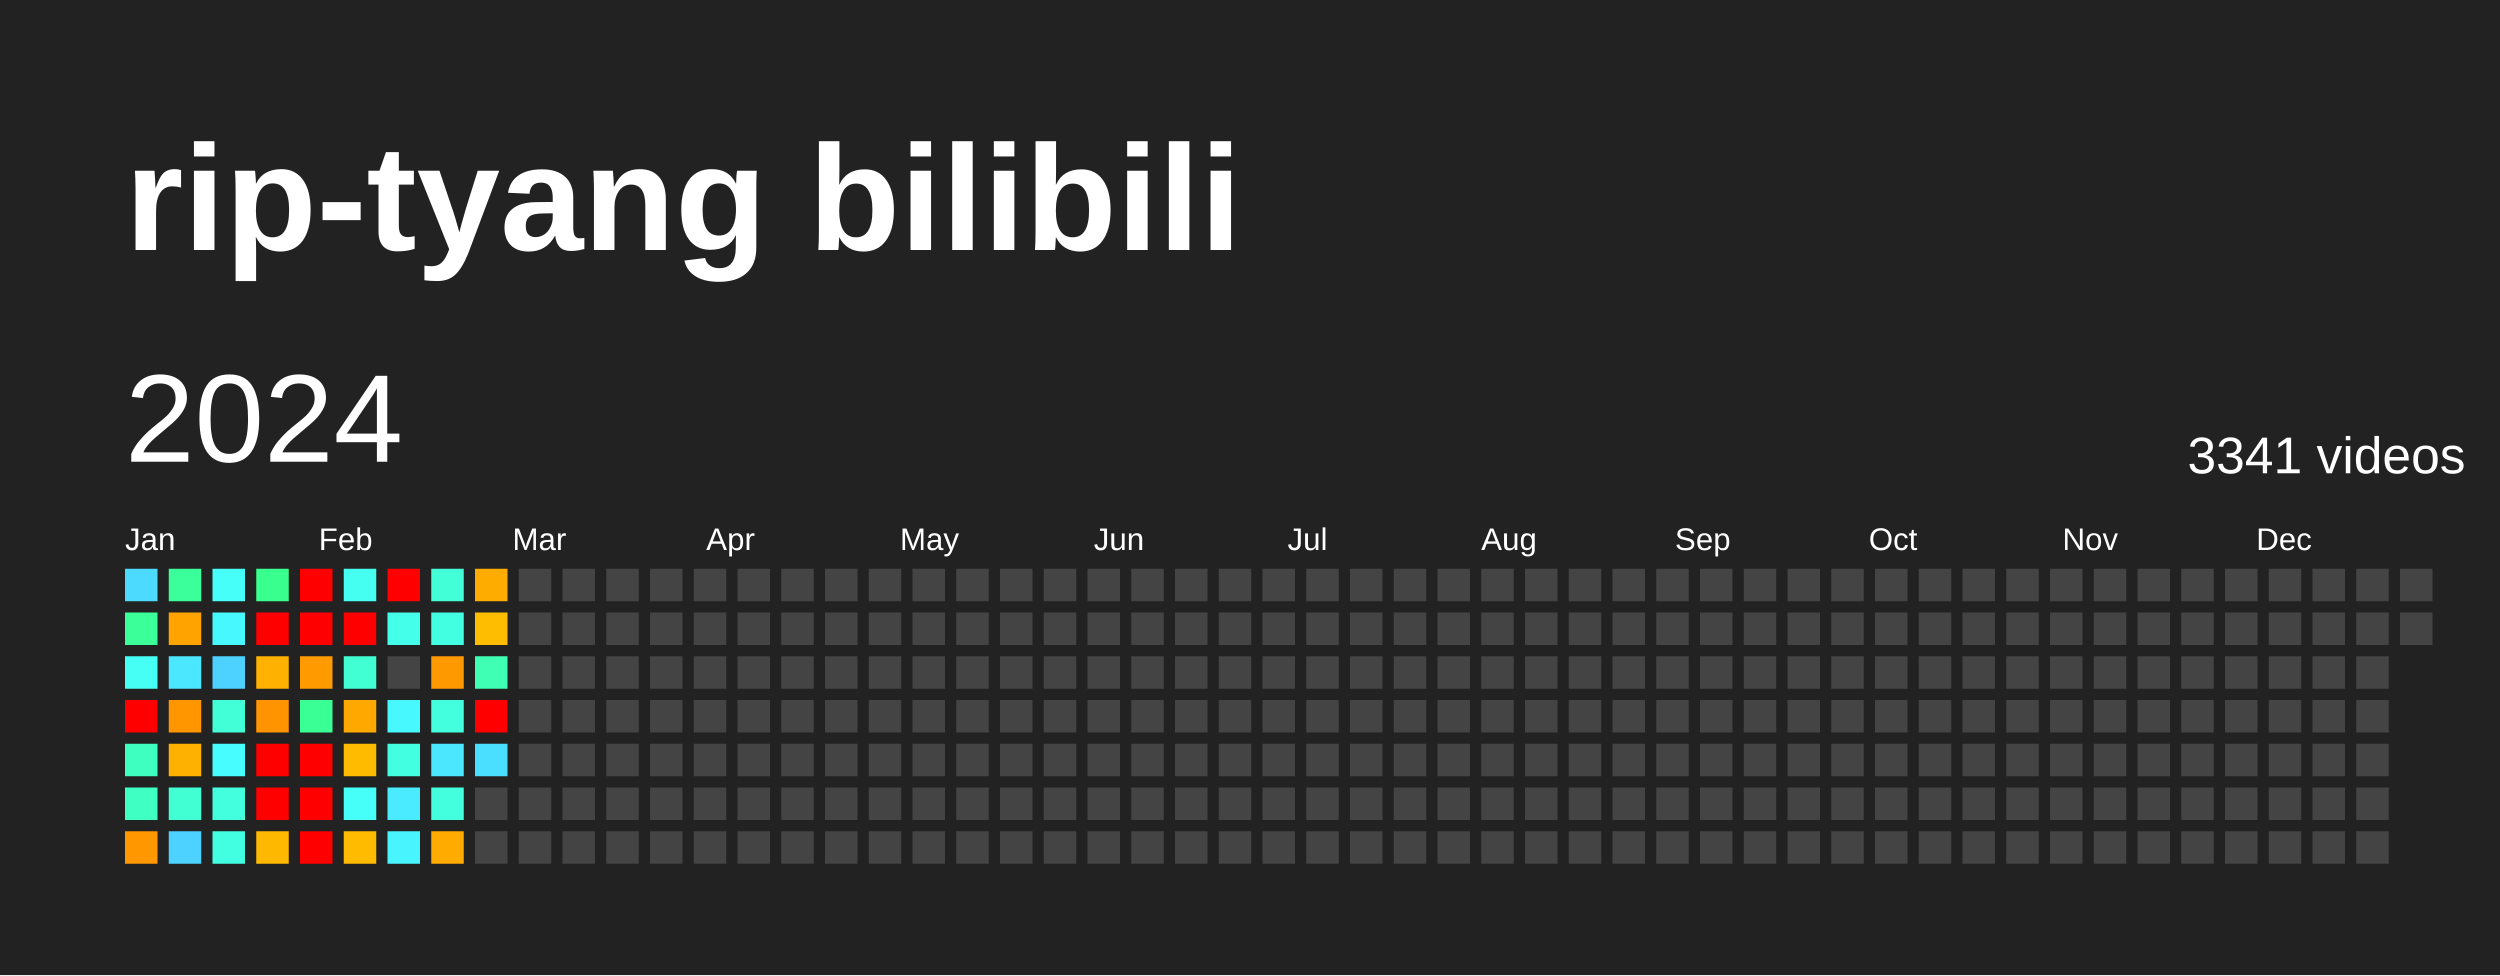
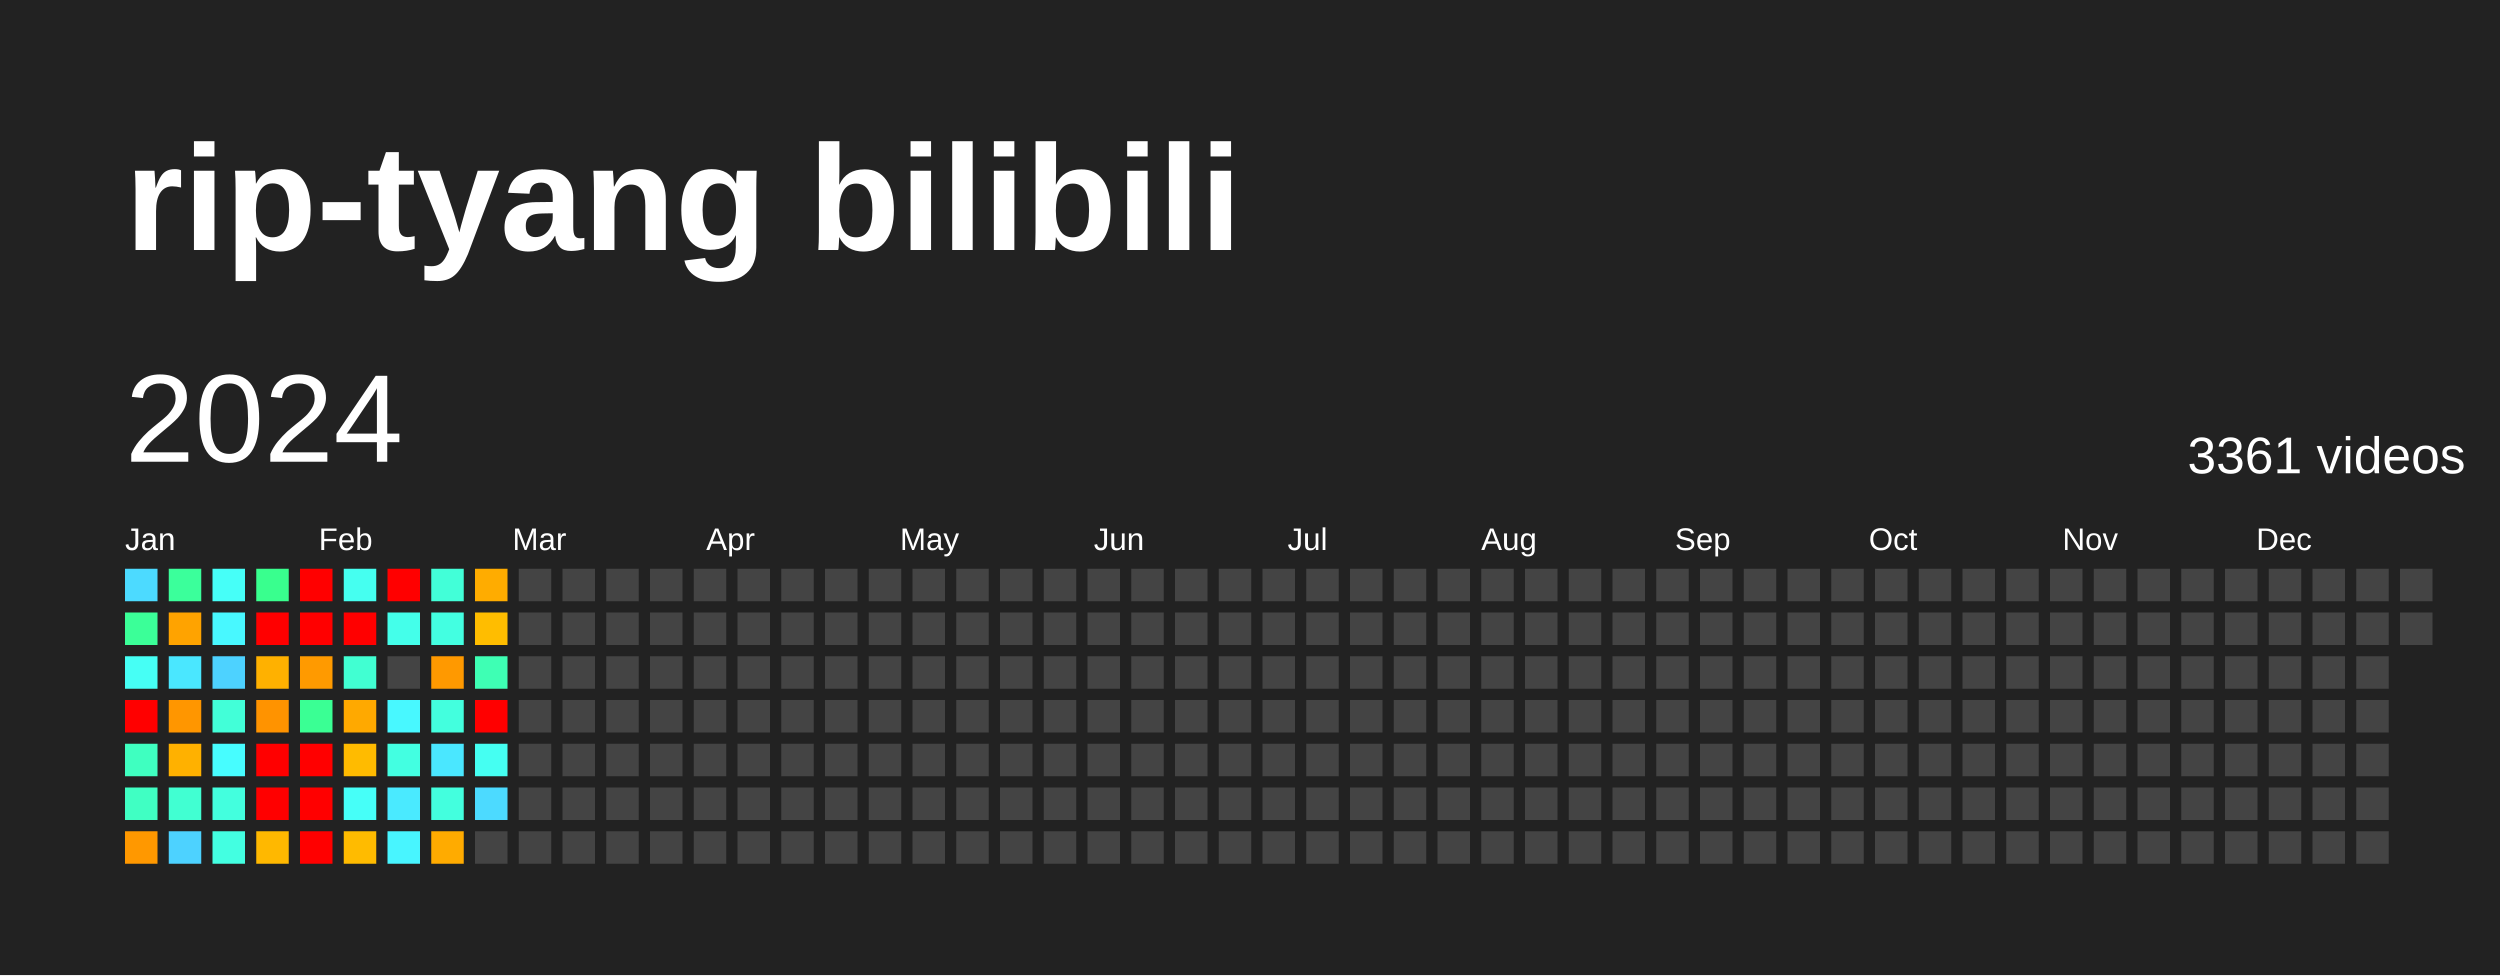
<svg xmlns="http://www.w3.org/2000/svg" baseProfile="full" height="78mm" version="1.1" viewBox="0,0,200,78" width="200mm">
  <defs />
  <rect fill="#222222" height="78" width="200" x="0" y="0" />
  <text fill="#FFFFFF" style="font-size:12px; font-family:Arial; font-weight:bold;" x="10" y="20">rip-tyang bilibili</text>
  <text dominant-baseline="hanging" fill="#FFFFFF" style="font-size:10.0px; font-family:Arial;" x="10" y="30">2024</text>
-   <text dominant-baseline="hanging" fill="#FFFFFF" style="font-size:4.125px; font-family:Arial;" x="175" y="35">3341 videos</text>
+   <text dominant-baseline="hanging" fill="#FFFFFF" style="font-size:4.125px; font-family:Arial;" x="175" y="35">3361 videos</text>
  <text fill="#FFFFFF" style="font-size:2.5px; font-family:Arial" x="10.0" y="44">Jan</text>
  <text fill="#FFFFFF" style="font-size:2.5px; font-family:Arial" x="25.5" y="44">Feb</text>
  <text fill="#FFFFFF" style="font-size:2.5px; font-family:Arial" x="41.0" y="44">Mar</text>
  <text fill="#FFFFFF" style="font-size:2.5px; font-family:Arial" x="56.5" y="44">Apr</text>
  <text fill="#FFFFFF" style="font-size:2.5px; font-family:Arial" x="72.0" y="44">May</text>
  <text fill="#FFFFFF" style="font-size:2.5px; font-family:Arial" x="87.5" y="44">Jun</text>
  <text fill="#FFFFFF" style="font-size:2.5px; font-family:Arial" x="103.0" y="44">Jul</text>
  <text fill="#FFFFFF" style="font-size:2.5px; font-family:Arial" x="118.5" y="44">Aug</text>
  <text fill="#FFFFFF" style="font-size:2.5px; font-family:Arial" x="134.0" y="44">Sep</text>
  <text fill="#FFFFFF" style="font-size:2.5px; font-family:Arial" x="149.5" y="44">Oct</text>
  <text fill="#FFFFFF" style="font-size:2.5px; font-family:Arial" x="165.0" y="44">Nov</text>
  <text fill="#FFFFFF" style="font-size:2.5px; font-family:Arial" x="180.5" y="44">Dec</text>
  <rect fill="#4cdaff" height="2.6" width="2.6" x="10.0" y="45.5" />
  <rect fill="#3bff98" height="2.6" width="2.6" x="10.0" y="49.0" />
  <rect fill="#46fff5" height="2.6" width="2.6" x="10.0" y="52.5" />
  <rect fill="red" height="2.6" width="2.6" x="10.0" y="56.0" />
  <rect fill="#3fffc0" height="2.6" width="2.6" x="10.0" y="59.5" />
  <rect fill="#40ffc3" height="2.6" width="2.6" x="10.0" y="63.0" />
  <rect fill="#ff9800" height="2.6" width="2.6" x="10.0" y="66.5" />
  <rect fill="#3bff9b" height="2.6" width="2.6" x="13.5" y="45.5" />
  <rect fill="#ffa300" height="2.6" width="2.6" x="13.5" y="49.0" />
  <rect fill="#4ae7ff" height="2.6" width="2.6" x="13.5" y="52.5" />
  <rect fill="#ff9600" height="2.6" width="2.6" x="13.5" y="56.0" />
  <rect fill="#ffb100" height="2.6" width="2.6" x="13.5" y="59.5" />
  <rect fill="#41ffd2" height="2.6" width="2.6" x="13.5" y="63.0" />
  <rect fill="#4dd2ff" height="2.6" width="2.6" x="13.5" y="66.5" />
  <rect fill="#46fff8" height="2.6" width="2.6" x="17.0" y="45.5" />
  <rect fill="#48f8ff" height="2.6" width="2.6" x="17.0" y="49.0" />
  <rect fill="#4dd2ff" height="2.6" width="2.6" x="17.0" y="52.5" />
  <rect fill="#42ffd8" height="2.6" width="2.6" x="17.0" y="56.0" />
  <rect fill="#47fdff" height="2.6" width="2.6" x="17.0" y="59.5" />
  <rect fill="#43ffde" height="2.6" width="2.6" x="17.0" y="63.0" />
  <rect fill="#43ffe1" height="2.6" width="2.6" x="17.0" y="66.5" />
  <rect fill="#39ff8e" height="2.6" width="2.6" x="20.5" y="45.5" />
  <rect fill="red" height="2.6" width="2.6" x="20.5" y="49.0" />
  <rect fill="#ffb100" height="2.6" width="2.6" x="20.5" y="52.5" />
  <rect fill="#ff9300" height="2.6" width="2.6" x="20.5" y="56.0" />
  <rect fill="red" height="2.6" width="2.6" x="20.5" y="59.5" />
  <rect fill="red" height="2.6" width="2.6" x="20.5" y="63.0" />
  <rect fill="#ffb800" height="2.6" width="2.6" x="20.5" y="66.5" />
  <rect fill="red" height="2.6" width="2.6" x="24.0" y="45.5" />
  <rect fill="red" height="2.6" width="2.6" x="24.0" y="49.0" />
  <rect fill="#ff9a00" height="2.6" width="2.6" x="24.0" y="52.5" />
  <rect fill="#3aff94" height="2.6" width="2.6" x="24.0" y="56.0" />
  <rect fill="red" height="2.6" width="2.6" x="24.0" y="59.5" />
  <rect fill="red" height="2.6" width="2.6" x="24.0" y="63.0" />
  <rect fill="red" height="2.6" width="2.6" x="24.0" y="66.5" />
  <rect fill="#45fff0" height="2.6" width="2.6" x="27.5" y="45.5" />
  <rect fill="red" height="2.6" width="2.6" x="27.5" y="49.0" />
  <rect fill="#41ffd2" height="2.6" width="2.6" x="27.5" y="52.5" />
  <rect fill="#ffa900" height="2.6" width="2.6" x="27.5" y="56.0" />
  <rect fill="#ffbb00" height="2.6" width="2.6" x="27.5" y="59.5" />
  <rect fill="#46fff8" height="2.6" width="2.6" x="27.5" y="63.0" />
  <rect fill="#ffbb00" height="2.6" width="2.6" x="27.5" y="66.5" />
  <rect fill="red" height="2.6" width="2.6" x="31.0" y="45.5" />
  <rect fill="#44ffea" height="2.6" width="2.6" x="31.0" y="49.0" />
  <rect fill="#444444" height="2.6" width="2.6" x="31.0" y="52.5" />
  <rect fill="#48f8ff" height="2.6" width="2.6" x="31.0" y="56.0" />
  <rect fill="#43ffe1" height="2.6" width="2.6" x="31.0" y="59.5" />
  <rect fill="#4aeaff" height="2.6" width="2.6" x="31.0" y="63.0" />
  <rect fill="#48f5ff" height="2.6" width="2.6" x="31.0" y="66.5" />
  <rect fill="#42ffd8" height="2.6" width="2.6" x="34.5" y="45.5" />
  <rect fill="#43ffe1" height="2.6" width="2.6" x="34.5" y="49.0" />
  <rect fill="#ff9900" height="2.6" width="2.6" x="34.5" y="52.5" />
  <rect fill="#43ffde" height="2.6" width="2.6" x="34.5" y="56.0" />
  <rect fill="#4ae7ff" height="2.6" width="2.6" x="34.5" y="59.5" />
  <rect fill="#43ffde" height="2.6" width="2.6" x="34.5" y="63.0" />
  <rect fill="#ffab00" height="2.6" width="2.6" x="34.5" y="66.5" />
  <rect fill="#ffac00" height="2.6" width="2.6" x="38.0" y="45.5" />
  <rect fill="#ffbd00" height="2.6" width="2.6" x="38.0" y="49.0" />
  <rect fill="#3effb4" height="2.6" width="2.6" x="38.0" y="52.5" />
  <rect fill="red" height="2.6" width="2.6" x="38.0" y="56.0" />
-   <rect fill="#4bdfff" height="2.6" width="2.6" x="38.0" y="59.5" />
-   <rect fill="#444444" height="2.6" width="2.6" x="38.0" y="63.0" />
+   <rect fill="#45fff2" height="2.6" width="2.6" x="38.0" y="59.5" />
+   <rect fill="#4cdaff" height="2.6" width="2.6" x="38.0" y="63.0" />
  <rect fill="#444444" height="2.6" width="2.6" x="38.0" y="66.5" />
  <rect fill="#444444" height="2.6" width="2.6" x="41.5" y="45.5" />
  <rect fill="#444444" height="2.6" width="2.6" x="41.5" y="49.0" />
  <rect fill="#444444" height="2.6" width="2.6" x="41.5" y="52.5" />
  <rect fill="#444444" height="2.6" width="2.6" x="41.5" y="56.0" />
  <rect fill="#444444" height="2.6" width="2.6" x="41.5" y="59.5" />
  <rect fill="#444444" height="2.6" width="2.6" x="41.5" y="63.0" />
  <rect fill="#444444" height="2.6" width="2.6" x="41.5" y="66.5" />
  <rect fill="#444444" height="2.6" width="2.6" x="45.0" y="45.5" />
  <rect fill="#444444" height="2.6" width="2.6" x="45.0" y="49.0" />
  <rect fill="#444444" height="2.6" width="2.6" x="45.0" y="52.5" />
  <rect fill="#444444" height="2.6" width="2.6" x="45.0" y="56.0" />
  <rect fill="#444444" height="2.6" width="2.6" x="45.0" y="59.5" />
  <rect fill="#444444" height="2.6" width="2.6" x="45.0" y="63.0" />
  <rect fill="#444444" height="2.6" width="2.6" x="45.0" y="66.5" />
  <rect fill="#444444" height="2.6" width="2.6" x="48.5" y="45.5" />
  <rect fill="#444444" height="2.6" width="2.6" x="48.5" y="49.0" />
  <rect fill="#444444" height="2.6" width="2.6" x="48.5" y="52.5" />
  <rect fill="#444444" height="2.6" width="2.6" x="48.5" y="56.0" />
  <rect fill="#444444" height="2.6" width="2.6" x="48.5" y="59.5" />
  <rect fill="#444444" height="2.6" width="2.6" x="48.5" y="63.0" />
  <rect fill="#444444" height="2.6" width="2.6" x="48.5" y="66.5" />
  <rect fill="#444444" height="2.6" width="2.6" x="52.0" y="45.5" />
  <rect fill="#444444" height="2.6" width="2.6" x="52.0" y="49.0" />
  <rect fill="#444444" height="2.6" width="2.6" x="52.0" y="52.5" />
  <rect fill="#444444" height="2.6" width="2.6" x="52.0" y="56.0" />
  <rect fill="#444444" height="2.6" width="2.6" x="52.0" y="59.5" />
  <rect fill="#444444" height="2.6" width="2.6" x="52.0" y="63.0" />
  <rect fill="#444444" height="2.6" width="2.6" x="52.0" y="66.5" />
  <rect fill="#444444" height="2.6" width="2.6" x="55.5" y="45.5" />
  <rect fill="#444444" height="2.6" width="2.6" x="55.5" y="49.0" />
  <rect fill="#444444" height="2.6" width="2.6" x="55.5" y="52.5" />
  <rect fill="#444444" height="2.6" width="2.6" x="55.5" y="56.0" />
  <rect fill="#444444" height="2.6" width="2.6" x="55.5" y="59.5" />
  <rect fill="#444444" height="2.6" width="2.6" x="55.5" y="63.0" />
  <rect fill="#444444" height="2.6" width="2.6" x="55.5" y="66.5" />
  <rect fill="#444444" height="2.6" width="2.6" x="59.0" y="45.5" />
  <rect fill="#444444" height="2.6" width="2.6" x="59.0" y="49.0" />
  <rect fill="#444444" height="2.6" width="2.6" x="59.0" y="52.5" />
  <rect fill="#444444" height="2.6" width="2.6" x="59.0" y="56.0" />
  <rect fill="#444444" height="2.6" width="2.6" x="59.0" y="59.5" />
  <rect fill="#444444" height="2.6" width="2.6" x="59.0" y="63.0" />
  <rect fill="#444444" height="2.6" width="2.6" x="59.0" y="66.5" />
  <rect fill="#444444" height="2.6" width="2.6" x="62.5" y="45.5" />
  <rect fill="#444444" height="2.6" width="2.6" x="62.5" y="49.0" />
  <rect fill="#444444" height="2.6" width="2.6" x="62.5" y="52.5" />
  <rect fill="#444444" height="2.6" width="2.6" x="62.5" y="56.0" />
  <rect fill="#444444" height="2.6" width="2.6" x="62.5" y="59.5" />
  <rect fill="#444444" height="2.6" width="2.6" x="62.5" y="63.0" />
  <rect fill="#444444" height="2.6" width="2.6" x="62.5" y="66.5" />
  <rect fill="#444444" height="2.6" width="2.6" x="66.0" y="45.5" />
  <rect fill="#444444" height="2.6" width="2.6" x="66.0" y="49.0" />
  <rect fill="#444444" height="2.6" width="2.6" x="66.0" y="52.5" />
  <rect fill="#444444" height="2.6" width="2.6" x="66.0" y="56.0" />
  <rect fill="#444444" height="2.6" width="2.6" x="66.0" y="59.5" />
  <rect fill="#444444" height="2.6" width="2.6" x="66.0" y="63.0" />
  <rect fill="#444444" height="2.6" width="2.6" x="66.0" y="66.5" />
  <rect fill="#444444" height="2.6" width="2.6" x="69.5" y="45.5" />
  <rect fill="#444444" height="2.6" width="2.6" x="69.5" y="49.0" />
  <rect fill="#444444" height="2.6" width="2.6" x="69.5" y="52.5" />
  <rect fill="#444444" height="2.6" width="2.6" x="69.5" y="56.0" />
  <rect fill="#444444" height="2.6" width="2.6" x="69.5" y="59.5" />
  <rect fill="#444444" height="2.6" width="2.6" x="69.5" y="63.0" />
  <rect fill="#444444" height="2.6" width="2.6" x="69.5" y="66.5" />
  <rect fill="#444444" height="2.6" width="2.6" x="73.0" y="45.5" />
  <rect fill="#444444" height="2.6" width="2.6" x="73.0" y="49.0" />
  <rect fill="#444444" height="2.6" width="2.6" x="73.0" y="52.5" />
  <rect fill="#444444" height="2.6" width="2.6" x="73.0" y="56.0" />
  <rect fill="#444444" height="2.6" width="2.6" x="73.0" y="59.5" />
  <rect fill="#444444" height="2.6" width="2.6" x="73.0" y="63.0" />
  <rect fill="#444444" height="2.6" width="2.6" x="73.0" y="66.5" />
  <rect fill="#444444" height="2.6" width="2.6" x="76.5" y="45.5" />
  <rect fill="#444444" height="2.6" width="2.6" x="76.5" y="49.0" />
  <rect fill="#444444" height="2.6" width="2.6" x="76.5" y="52.5" />
  <rect fill="#444444" height="2.6" width="2.6" x="76.5" y="56.0" />
  <rect fill="#444444" height="2.6" width="2.6" x="76.5" y="59.5" />
  <rect fill="#444444" height="2.6" width="2.6" x="76.5" y="63.0" />
  <rect fill="#444444" height="2.6" width="2.6" x="76.5" y="66.5" />
  <rect fill="#444444" height="2.6" width="2.6" x="80.0" y="45.5" />
  <rect fill="#444444" height="2.6" width="2.6" x="80.0" y="49.0" />
  <rect fill="#444444" height="2.6" width="2.6" x="80.0" y="52.5" />
  <rect fill="#444444" height="2.6" width="2.6" x="80.0" y="56.0" />
  <rect fill="#444444" height="2.6" width="2.6" x="80.0" y="59.5" />
  <rect fill="#444444" height="2.6" width="2.6" x="80.0" y="63.0" />
  <rect fill="#444444" height="2.6" width="2.6" x="80.0" y="66.5" />
  <rect fill="#444444" height="2.6" width="2.6" x="83.5" y="45.5" />
  <rect fill="#444444" height="2.6" width="2.6" x="83.5" y="49.0" />
  <rect fill="#444444" height="2.6" width="2.6" x="83.5" y="52.5" />
  <rect fill="#444444" height="2.6" width="2.6" x="83.5" y="56.0" />
  <rect fill="#444444" height="2.6" width="2.6" x="83.5" y="59.5" />
  <rect fill="#444444" height="2.6" width="2.6" x="83.5" y="63.0" />
  <rect fill="#444444" height="2.6" width="2.6" x="83.5" y="66.5" />
  <rect fill="#444444" height="2.6" width="2.6" x="87.0" y="45.5" />
  <rect fill="#444444" height="2.6" width="2.6" x="87.0" y="49.0" />
  <rect fill="#444444" height="2.6" width="2.6" x="87.0" y="52.5" />
  <rect fill="#444444" height="2.6" width="2.6" x="87.0" y="56.0" />
  <rect fill="#444444" height="2.6" width="2.6" x="87.0" y="59.5" />
  <rect fill="#444444" height="2.6" width="2.6" x="87.0" y="63.0" />
  <rect fill="#444444" height="2.6" width="2.6" x="87.0" y="66.5" />
  <rect fill="#444444" height="2.6" width="2.6" x="90.5" y="45.5" />
  <rect fill="#444444" height="2.6" width="2.6" x="90.5" y="49.0" />
  <rect fill="#444444" height="2.6" width="2.6" x="90.5" y="52.5" />
  <rect fill="#444444" height="2.6" width="2.6" x="90.5" y="56.0" />
  <rect fill="#444444" height="2.6" width="2.6" x="90.5" y="59.5" />
  <rect fill="#444444" height="2.6" width="2.6" x="90.5" y="63.0" />
  <rect fill="#444444" height="2.6" width="2.6" x="90.5" y="66.5" />
  <rect fill="#444444" height="2.6" width="2.6" x="94.0" y="45.5" />
  <rect fill="#444444" height="2.6" width="2.6" x="94.0" y="49.0" />
  <rect fill="#444444" height="2.6" width="2.6" x="94.0" y="52.5" />
  <rect fill="#444444" height="2.6" width="2.6" x="94.0" y="56.0" />
  <rect fill="#444444" height="2.6" width="2.6" x="94.0" y="59.5" />
  <rect fill="#444444" height="2.6" width="2.6" x="94.0" y="63.0" />
  <rect fill="#444444" height="2.6" width="2.6" x="94.0" y="66.5" />
  <rect fill="#444444" height="2.6" width="2.6" x="97.5" y="45.5" />
  <rect fill="#444444" height="2.6" width="2.6" x="97.5" y="49.0" />
  <rect fill="#444444" height="2.6" width="2.6" x="97.5" y="52.5" />
  <rect fill="#444444" height="2.6" width="2.6" x="97.5" y="56.0" />
  <rect fill="#444444" height="2.6" width="2.6" x="97.5" y="59.5" />
  <rect fill="#444444" height="2.6" width="2.6" x="97.5" y="63.0" />
  <rect fill="#444444" height="2.6" width="2.6" x="97.5" y="66.5" />
  <rect fill="#444444" height="2.6" width="2.6" x="101.0" y="45.5" />
  <rect fill="#444444" height="2.6" width="2.6" x="101.0" y="49.0" />
  <rect fill="#444444" height="2.6" width="2.6" x="101.0" y="52.5" />
  <rect fill="#444444" height="2.6" width="2.6" x="101.0" y="56.0" />
  <rect fill="#444444" height="2.6" width="2.6" x="101.0" y="59.5" />
  <rect fill="#444444" height="2.6" width="2.6" x="101.0" y="63.0" />
  <rect fill="#444444" height="2.6" width="2.6" x="101.0" y="66.5" />
  <rect fill="#444444" height="2.6" width="2.6" x="104.5" y="45.5" />
  <rect fill="#444444" height="2.6" width="2.6" x="104.5" y="49.0" />
  <rect fill="#444444" height="2.6" width="2.6" x="104.5" y="52.5" />
  <rect fill="#444444" height="2.6" width="2.6" x="104.5" y="56.0" />
  <rect fill="#444444" height="2.6" width="2.6" x="104.5" y="59.5" />
  <rect fill="#444444" height="2.6" width="2.6" x="104.5" y="63.0" />
  <rect fill="#444444" height="2.6" width="2.6" x="104.5" y="66.5" />
  <rect fill="#444444" height="2.6" width="2.6" x="108.0" y="45.5" />
  <rect fill="#444444" height="2.6" width="2.6" x="108.0" y="49.0" />
  <rect fill="#444444" height="2.6" width="2.6" x="108.0" y="52.5" />
  <rect fill="#444444" height="2.6" width="2.6" x="108.0" y="56.0" />
  <rect fill="#444444" height="2.6" width="2.6" x="108.0" y="59.5" />
  <rect fill="#444444" height="2.6" width="2.6" x="108.0" y="63.0" />
  <rect fill="#444444" height="2.6" width="2.6" x="108.0" y="66.5" />
  <rect fill="#444444" height="2.6" width="2.6" x="111.5" y="45.5" />
  <rect fill="#444444" height="2.6" width="2.6" x="111.5" y="49.0" />
  <rect fill="#444444" height="2.6" width="2.6" x="111.5" y="52.5" />
  <rect fill="#444444" height="2.6" width="2.6" x="111.5" y="56.0" />
  <rect fill="#444444" height="2.6" width="2.6" x="111.5" y="59.5" />
  <rect fill="#444444" height="2.6" width="2.6" x="111.5" y="63.0" />
  <rect fill="#444444" height="2.6" width="2.6" x="111.5" y="66.5" />
  <rect fill="#444444" height="2.6" width="2.6" x="115.0" y="45.5" />
  <rect fill="#444444" height="2.6" width="2.6" x="115.0" y="49.0" />
  <rect fill="#444444" height="2.6" width="2.6" x="115.0" y="52.5" />
  <rect fill="#444444" height="2.6" width="2.6" x="115.0" y="56.0" />
  <rect fill="#444444" height="2.6" width="2.6" x="115.0" y="59.5" />
  <rect fill="#444444" height="2.6" width="2.6" x="115.0" y="63.0" />
  <rect fill="#444444" height="2.6" width="2.6" x="115.0" y="66.5" />
  <rect fill="#444444" height="2.6" width="2.6" x="118.5" y="45.5" />
  <rect fill="#444444" height="2.6" width="2.6" x="118.5" y="49.0" />
  <rect fill="#444444" height="2.6" width="2.6" x="118.5" y="52.5" />
  <rect fill="#444444" height="2.6" width="2.6" x="118.5" y="56.0" />
  <rect fill="#444444" height="2.6" width="2.6" x="118.5" y="59.5" />
  <rect fill="#444444" height="2.6" width="2.6" x="118.5" y="63.0" />
  <rect fill="#444444" height="2.6" width="2.6" x="118.5" y="66.5" />
  <rect fill="#444444" height="2.6" width="2.6" x="122.0" y="45.5" />
  <rect fill="#444444" height="2.6" width="2.6" x="122.0" y="49.0" />
  <rect fill="#444444" height="2.6" width="2.6" x="122.0" y="52.5" />
  <rect fill="#444444" height="2.6" width="2.6" x="122.0" y="56.0" />
  <rect fill="#444444" height="2.6" width="2.6" x="122.0" y="59.5" />
  <rect fill="#444444" height="2.6" width="2.6" x="122.0" y="63.0" />
  <rect fill="#444444" height="2.6" width="2.6" x="122.0" y="66.5" />
  <rect fill="#444444" height="2.6" width="2.6" x="125.5" y="45.5" />
  <rect fill="#444444" height="2.6" width="2.6" x="125.5" y="49.0" />
  <rect fill="#444444" height="2.6" width="2.6" x="125.5" y="52.5" />
  <rect fill="#444444" height="2.6" width="2.6" x="125.5" y="56.0" />
  <rect fill="#444444" height="2.6" width="2.6" x="125.5" y="59.5" />
  <rect fill="#444444" height="2.6" width="2.6" x="125.5" y="63.0" />
  <rect fill="#444444" height="2.6" width="2.6" x="125.5" y="66.5" />
  <rect fill="#444444" height="2.6" width="2.6" x="129.0" y="45.5" />
  <rect fill="#444444" height="2.6" width="2.6" x="129.0" y="49.0" />
  <rect fill="#444444" height="2.6" width="2.6" x="129.0" y="52.5" />
  <rect fill="#444444" height="2.6" width="2.6" x="129.0" y="56.0" />
  <rect fill="#444444" height="2.6" width="2.6" x="129.0" y="59.5" />
  <rect fill="#444444" height="2.6" width="2.6" x="129.0" y="63.0" />
  <rect fill="#444444" height="2.6" width="2.6" x="129.0" y="66.5" />
  <rect fill="#444444" height="2.6" width="2.6" x="132.5" y="45.5" />
  <rect fill="#444444" height="2.6" width="2.6" x="132.5" y="49.0" />
  <rect fill="#444444" height="2.6" width="2.6" x="132.5" y="52.5" />
  <rect fill="#444444" height="2.6" width="2.6" x="132.5" y="56.0" />
  <rect fill="#444444" height="2.6" width="2.6" x="132.5" y="59.5" />
  <rect fill="#444444" height="2.6" width="2.6" x="132.5" y="63.0" />
  <rect fill="#444444" height="2.6" width="2.6" x="132.5" y="66.5" />
  <rect fill="#444444" height="2.6" width="2.6" x="136.0" y="45.5" />
  <rect fill="#444444" height="2.6" width="2.6" x="136.0" y="49.0" />
  <rect fill="#444444" height="2.6" width="2.6" x="136.0" y="52.5" />
  <rect fill="#444444" height="2.6" width="2.6" x="136.0" y="56.0" />
  <rect fill="#444444" height="2.6" width="2.6" x="136.0" y="59.5" />
  <rect fill="#444444" height="2.6" width="2.6" x="136.0" y="63.0" />
  <rect fill="#444444" height="2.6" width="2.6" x="136.0" y="66.5" />
  <rect fill="#444444" height="2.6" width="2.6" x="139.5" y="45.5" />
  <rect fill="#444444" height="2.6" width="2.6" x="139.5" y="49.0" />
  <rect fill="#444444" height="2.6" width="2.6" x="139.5" y="52.5" />
  <rect fill="#444444" height="2.6" width="2.6" x="139.5" y="56.0" />
  <rect fill="#444444" height="2.6" width="2.6" x="139.5" y="59.5" />
  <rect fill="#444444" height="2.6" width="2.6" x="139.5" y="63.0" />
  <rect fill="#444444" height="2.6" width="2.6" x="139.5" y="66.5" />
  <rect fill="#444444" height="2.6" width="2.6" x="143.0" y="45.5" />
  <rect fill="#444444" height="2.6" width="2.6" x="143.0" y="49.0" />
  <rect fill="#444444" height="2.6" width="2.6" x="143.0" y="52.5" />
  <rect fill="#444444" height="2.6" width="2.6" x="143.0" y="56.0" />
  <rect fill="#444444" height="2.6" width="2.6" x="143.0" y="59.5" />
  <rect fill="#444444" height="2.6" width="2.6" x="143.0" y="63.0" />
  <rect fill="#444444" height="2.6" width="2.6" x="143.0" y="66.5" />
  <rect fill="#444444" height="2.6" width="2.6" x="146.5" y="45.5" />
  <rect fill="#444444" height="2.6" width="2.6" x="146.5" y="49.0" />
  <rect fill="#444444" height="2.6" width="2.6" x="146.5" y="52.5" />
  <rect fill="#444444" height="2.6" width="2.6" x="146.5" y="56.0" />
  <rect fill="#444444" height="2.6" width="2.6" x="146.5" y="59.5" />
  <rect fill="#444444" height="2.6" width="2.6" x="146.5" y="63.0" />
  <rect fill="#444444" height="2.6" width="2.6" x="146.5" y="66.5" />
  <rect fill="#444444" height="2.6" width="2.6" x="150.0" y="45.5" />
  <rect fill="#444444" height="2.6" width="2.6" x="150.0" y="49.0" />
  <rect fill="#444444" height="2.6" width="2.6" x="150.0" y="52.5" />
  <rect fill="#444444" height="2.6" width="2.6" x="150.0" y="56.0" />
  <rect fill="#444444" height="2.6" width="2.6" x="150.0" y="59.5" />
  <rect fill="#444444" height="2.6" width="2.6" x="150.0" y="63.0" />
  <rect fill="#444444" height="2.6" width="2.6" x="150.0" y="66.5" />
  <rect fill="#444444" height="2.6" width="2.6" x="153.5" y="45.5" />
  <rect fill="#444444" height="2.6" width="2.6" x="153.5" y="49.0" />
  <rect fill="#444444" height="2.6" width="2.6" x="153.5" y="52.5" />
  <rect fill="#444444" height="2.6" width="2.6" x="153.5" y="56.0" />
  <rect fill="#444444" height="2.6" width="2.6" x="153.5" y="59.5" />
  <rect fill="#444444" height="2.6" width="2.6" x="153.5" y="63.0" />
  <rect fill="#444444" height="2.6" width="2.6" x="153.5" y="66.5" />
  <rect fill="#444444" height="2.6" width="2.6" x="157.0" y="45.5" />
  <rect fill="#444444" height="2.6" width="2.6" x="157.0" y="49.0" />
  <rect fill="#444444" height="2.6" width="2.6" x="157.0" y="52.5" />
  <rect fill="#444444" height="2.6" width="2.6" x="157.0" y="56.0" />
  <rect fill="#444444" height="2.6" width="2.6" x="157.0" y="59.5" />
  <rect fill="#444444" height="2.6" width="2.6" x="157.0" y="63.0" />
  <rect fill="#444444" height="2.6" width="2.6" x="157.0" y="66.5" />
  <rect fill="#444444" height="2.6" width="2.6" x="160.5" y="45.5" />
  <rect fill="#444444" height="2.6" width="2.6" x="160.5" y="49.0" />
  <rect fill="#444444" height="2.6" width="2.6" x="160.5" y="52.5" />
  <rect fill="#444444" height="2.6" width="2.6" x="160.5" y="56.0" />
  <rect fill="#444444" height="2.6" width="2.6" x="160.5" y="59.5" />
  <rect fill="#444444" height="2.6" width="2.6" x="160.5" y="63.0" />
  <rect fill="#444444" height="2.6" width="2.6" x="160.5" y="66.5" />
  <rect fill="#444444" height="2.6" width="2.6" x="164.0" y="45.5" />
  <rect fill="#444444" height="2.6" width="2.6" x="164.0" y="49.0" />
  <rect fill="#444444" height="2.6" width="2.6" x="164.0" y="52.5" />
  <rect fill="#444444" height="2.6" width="2.6" x="164.0" y="56.0" />
  <rect fill="#444444" height="2.6" width="2.6" x="164.0" y="59.5" />
  <rect fill="#444444" height="2.6" width="2.6" x="164.0" y="63.0" />
  <rect fill="#444444" height="2.6" width="2.6" x="164.0" y="66.5" />
  <rect fill="#444444" height="2.6" width="2.6" x="167.5" y="45.5" />
  <rect fill="#444444" height="2.6" width="2.6" x="167.5" y="49.0" />
  <rect fill="#444444" height="2.6" width="2.6" x="167.5" y="52.5" />
  <rect fill="#444444" height="2.6" width="2.6" x="167.5" y="56.0" />
  <rect fill="#444444" height="2.6" width="2.6" x="167.5" y="59.5" />
  <rect fill="#444444" height="2.6" width="2.6" x="167.5" y="63.0" />
  <rect fill="#444444" height="2.6" width="2.6" x="167.5" y="66.5" />
  <rect fill="#444444" height="2.6" width="2.6" x="171.0" y="45.5" />
  <rect fill="#444444" height="2.6" width="2.6" x="171.0" y="49.0" />
  <rect fill="#444444" height="2.6" width="2.6" x="171.0" y="52.5" />
  <rect fill="#444444" height="2.6" width="2.6" x="171.0" y="56.0" />
  <rect fill="#444444" height="2.6" width="2.6" x="171.0" y="59.5" />
  <rect fill="#444444" height="2.6" width="2.6" x="171.0" y="63.0" />
  <rect fill="#444444" height="2.6" width="2.6" x="171.0" y="66.5" />
  <rect fill="#444444" height="2.6" width="2.6" x="174.5" y="45.5" />
  <rect fill="#444444" height="2.6" width="2.6" x="174.5" y="49.0" />
  <rect fill="#444444" height="2.6" width="2.6" x="174.5" y="52.5" />
  <rect fill="#444444" height="2.6" width="2.6" x="174.5" y="56.0" />
  <rect fill="#444444" height="2.6" width="2.6" x="174.5" y="59.5" />
  <rect fill="#444444" height="2.6" width="2.6" x="174.5" y="63.0" />
  <rect fill="#444444" height="2.6" width="2.6" x="174.5" y="66.5" />
  <rect fill="#444444" height="2.6" width="2.6" x="178.0" y="45.5" />
  <rect fill="#444444" height="2.6" width="2.6" x="178.0" y="49.0" />
  <rect fill="#444444" height="2.6" width="2.6" x="178.0" y="52.5" />
  <rect fill="#444444" height="2.6" width="2.6" x="178.0" y="56.0" />
  <rect fill="#444444" height="2.6" width="2.6" x="178.0" y="59.5" />
  <rect fill="#444444" height="2.6" width="2.6" x="178.0" y="63.0" />
  <rect fill="#444444" height="2.6" width="2.6" x="178.0" y="66.5" />
  <rect fill="#444444" height="2.6" width="2.6" x="181.5" y="45.5" />
  <rect fill="#444444" height="2.6" width="2.6" x="181.5" y="49.0" />
  <rect fill="#444444" height="2.6" width="2.6" x="181.5" y="52.5" />
  <rect fill="#444444" height="2.6" width="2.6" x="181.5" y="56.0" />
  <rect fill="#444444" height="2.6" width="2.6" x="181.5" y="59.5" />
  <rect fill="#444444" height="2.6" width="2.6" x="181.5" y="63.0" />
  <rect fill="#444444" height="2.6" width="2.6" x="181.5" y="66.5" />
  <rect fill="#444444" height="2.6" width="2.6" x="185.0" y="45.5" />
  <rect fill="#444444" height="2.6" width="2.6" x="185.0" y="49.0" />
  <rect fill="#444444" height="2.6" width="2.6" x="185.0" y="52.5" />
  <rect fill="#444444" height="2.6" width="2.6" x="185.0" y="56.0" />
  <rect fill="#444444" height="2.6" width="2.6" x="185.0" y="59.5" />
  <rect fill="#444444" height="2.6" width="2.6" x="185.0" y="63.0" />
  <rect fill="#444444" height="2.6" width="2.6" x="185.0" y="66.5" />
  <rect fill="#444444" height="2.6" width="2.6" x="188.5" y="45.5" />
  <rect fill="#444444" height="2.6" width="2.6" x="188.5" y="49.0" />
  <rect fill="#444444" height="2.6" width="2.6" x="188.5" y="52.5" />
  <rect fill="#444444" height="2.6" width="2.6" x="188.5" y="56.0" />
  <rect fill="#444444" height="2.6" width="2.6" x="188.5" y="59.5" />
  <rect fill="#444444" height="2.6" width="2.6" x="188.5" y="63.0" />
  <rect fill="#444444" height="2.6" width="2.6" x="188.5" y="66.5" />
  <rect fill="#444444" height="2.6" width="2.6" x="192.0" y="45.5" />
  <rect fill="#444444" height="2.6" width="2.6" x="192.0" y="49.0" />
</svg>
